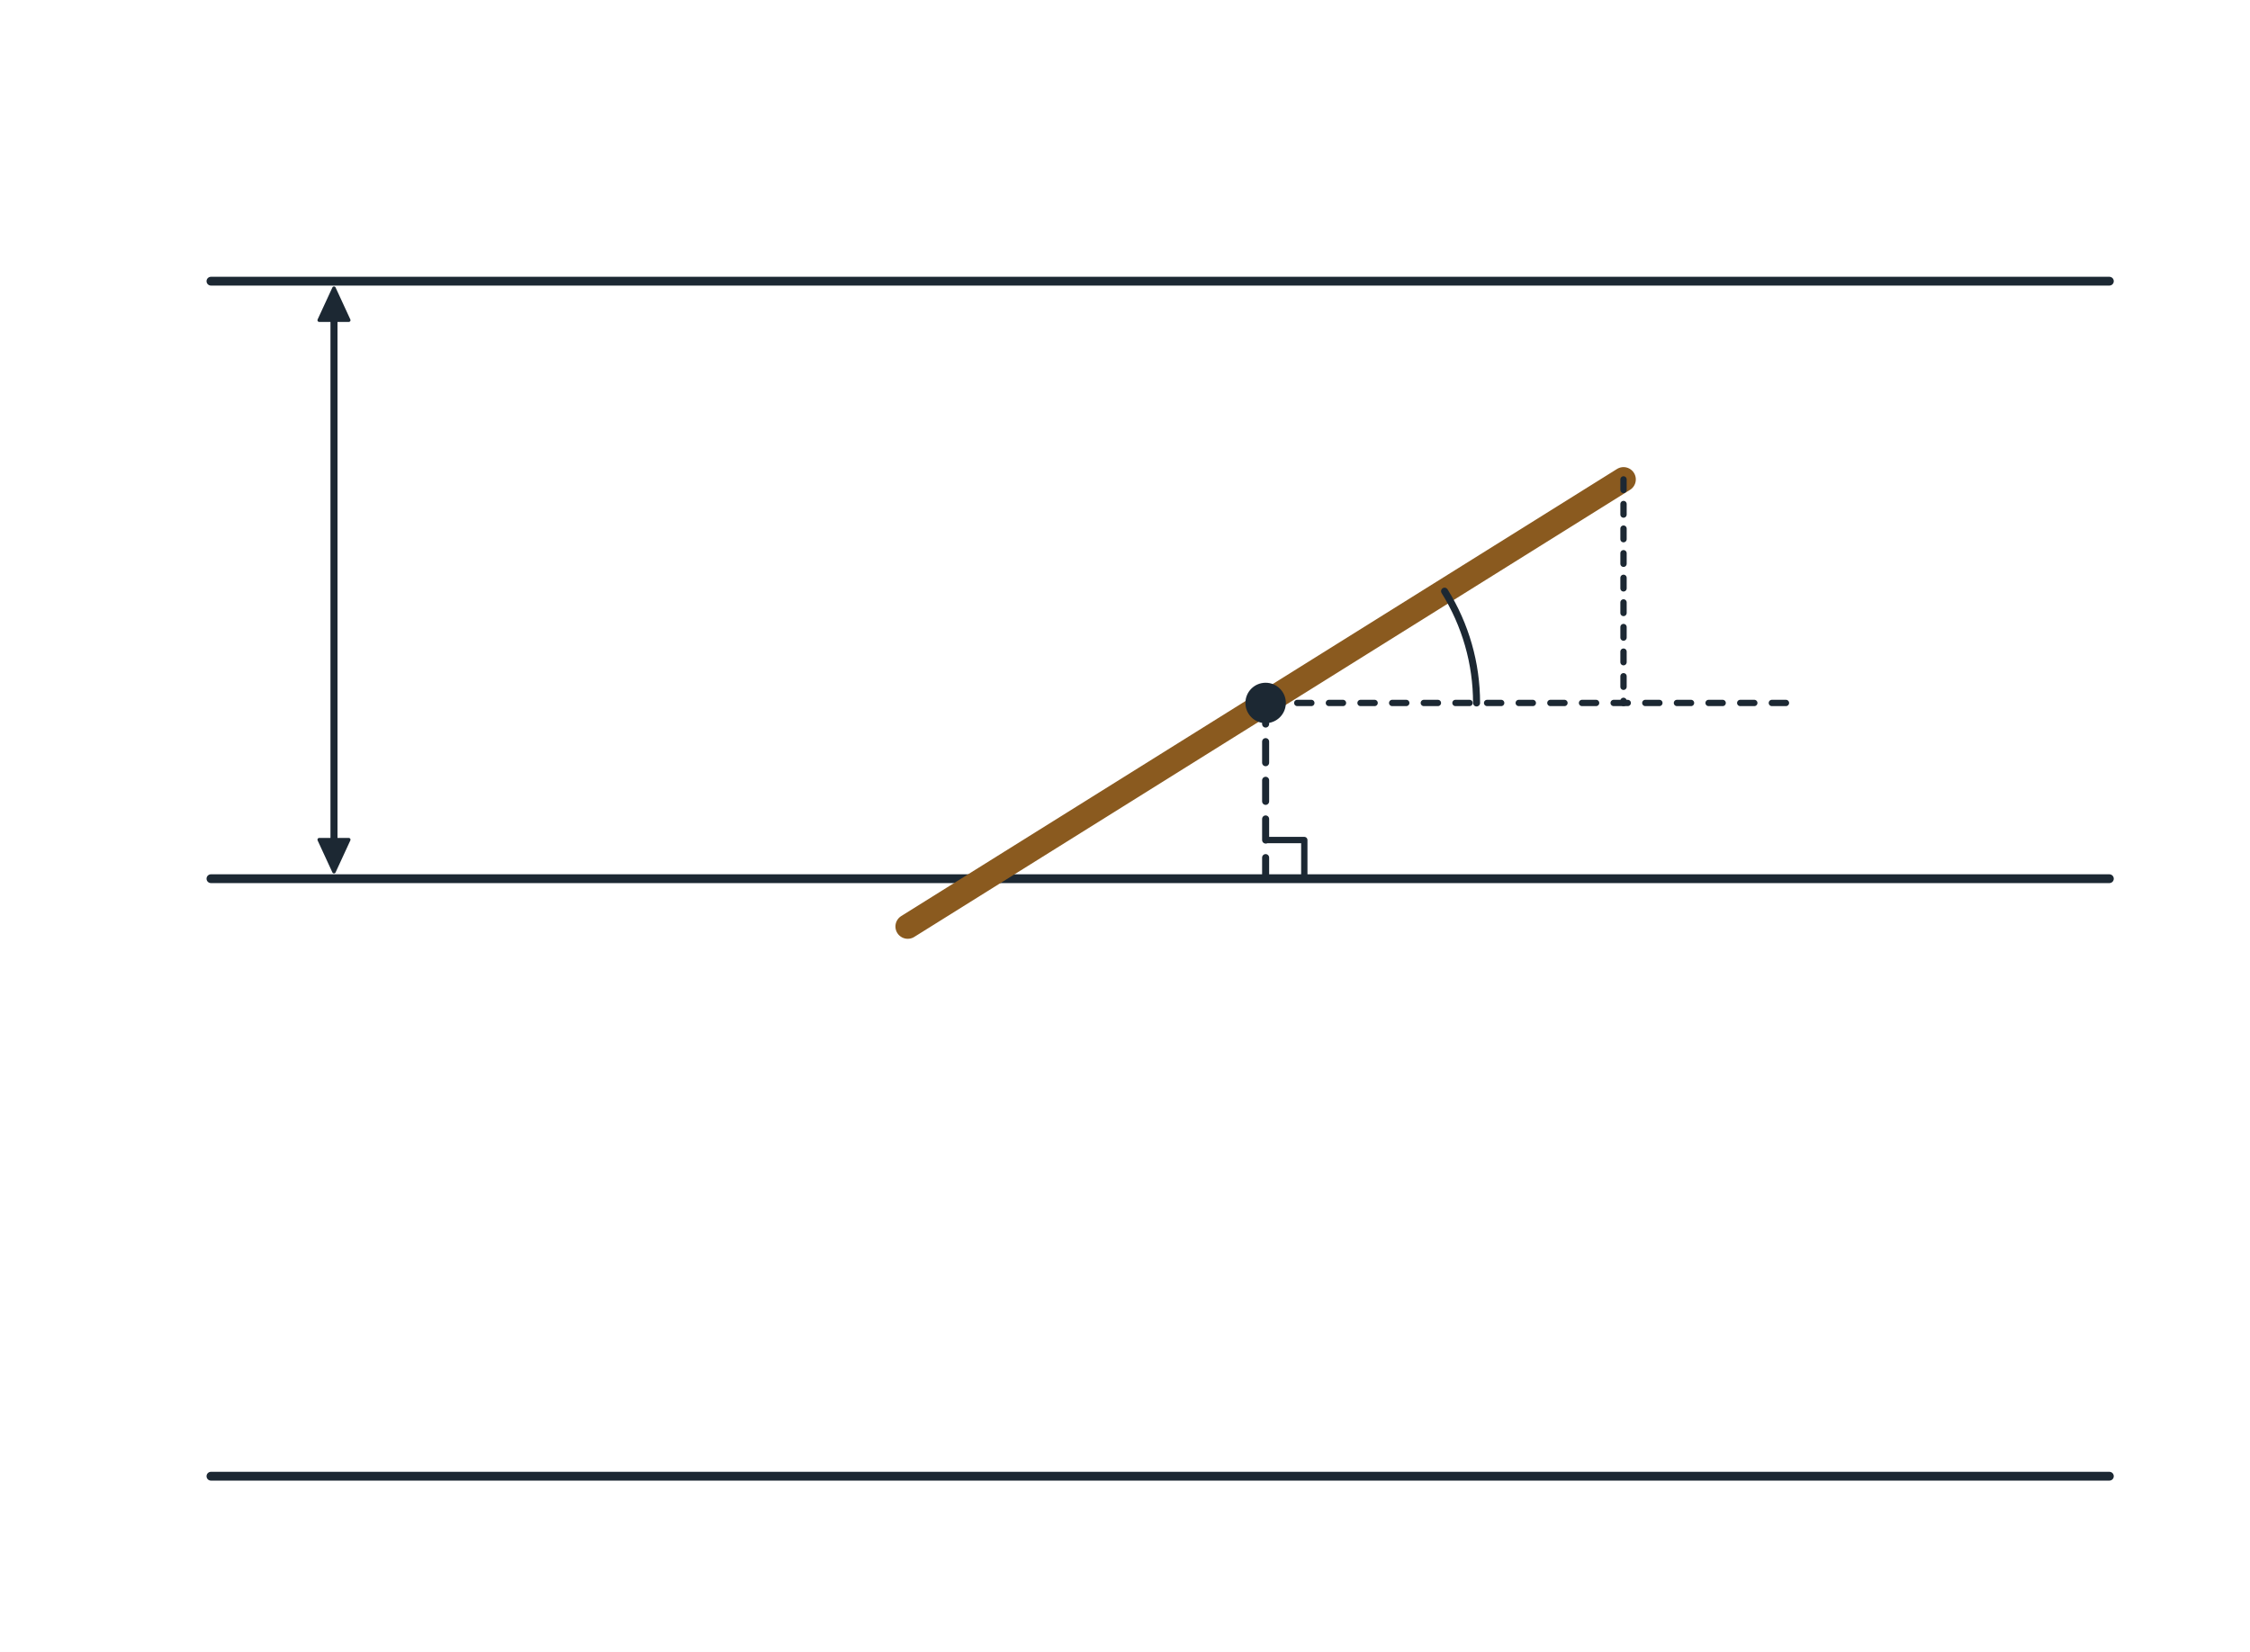
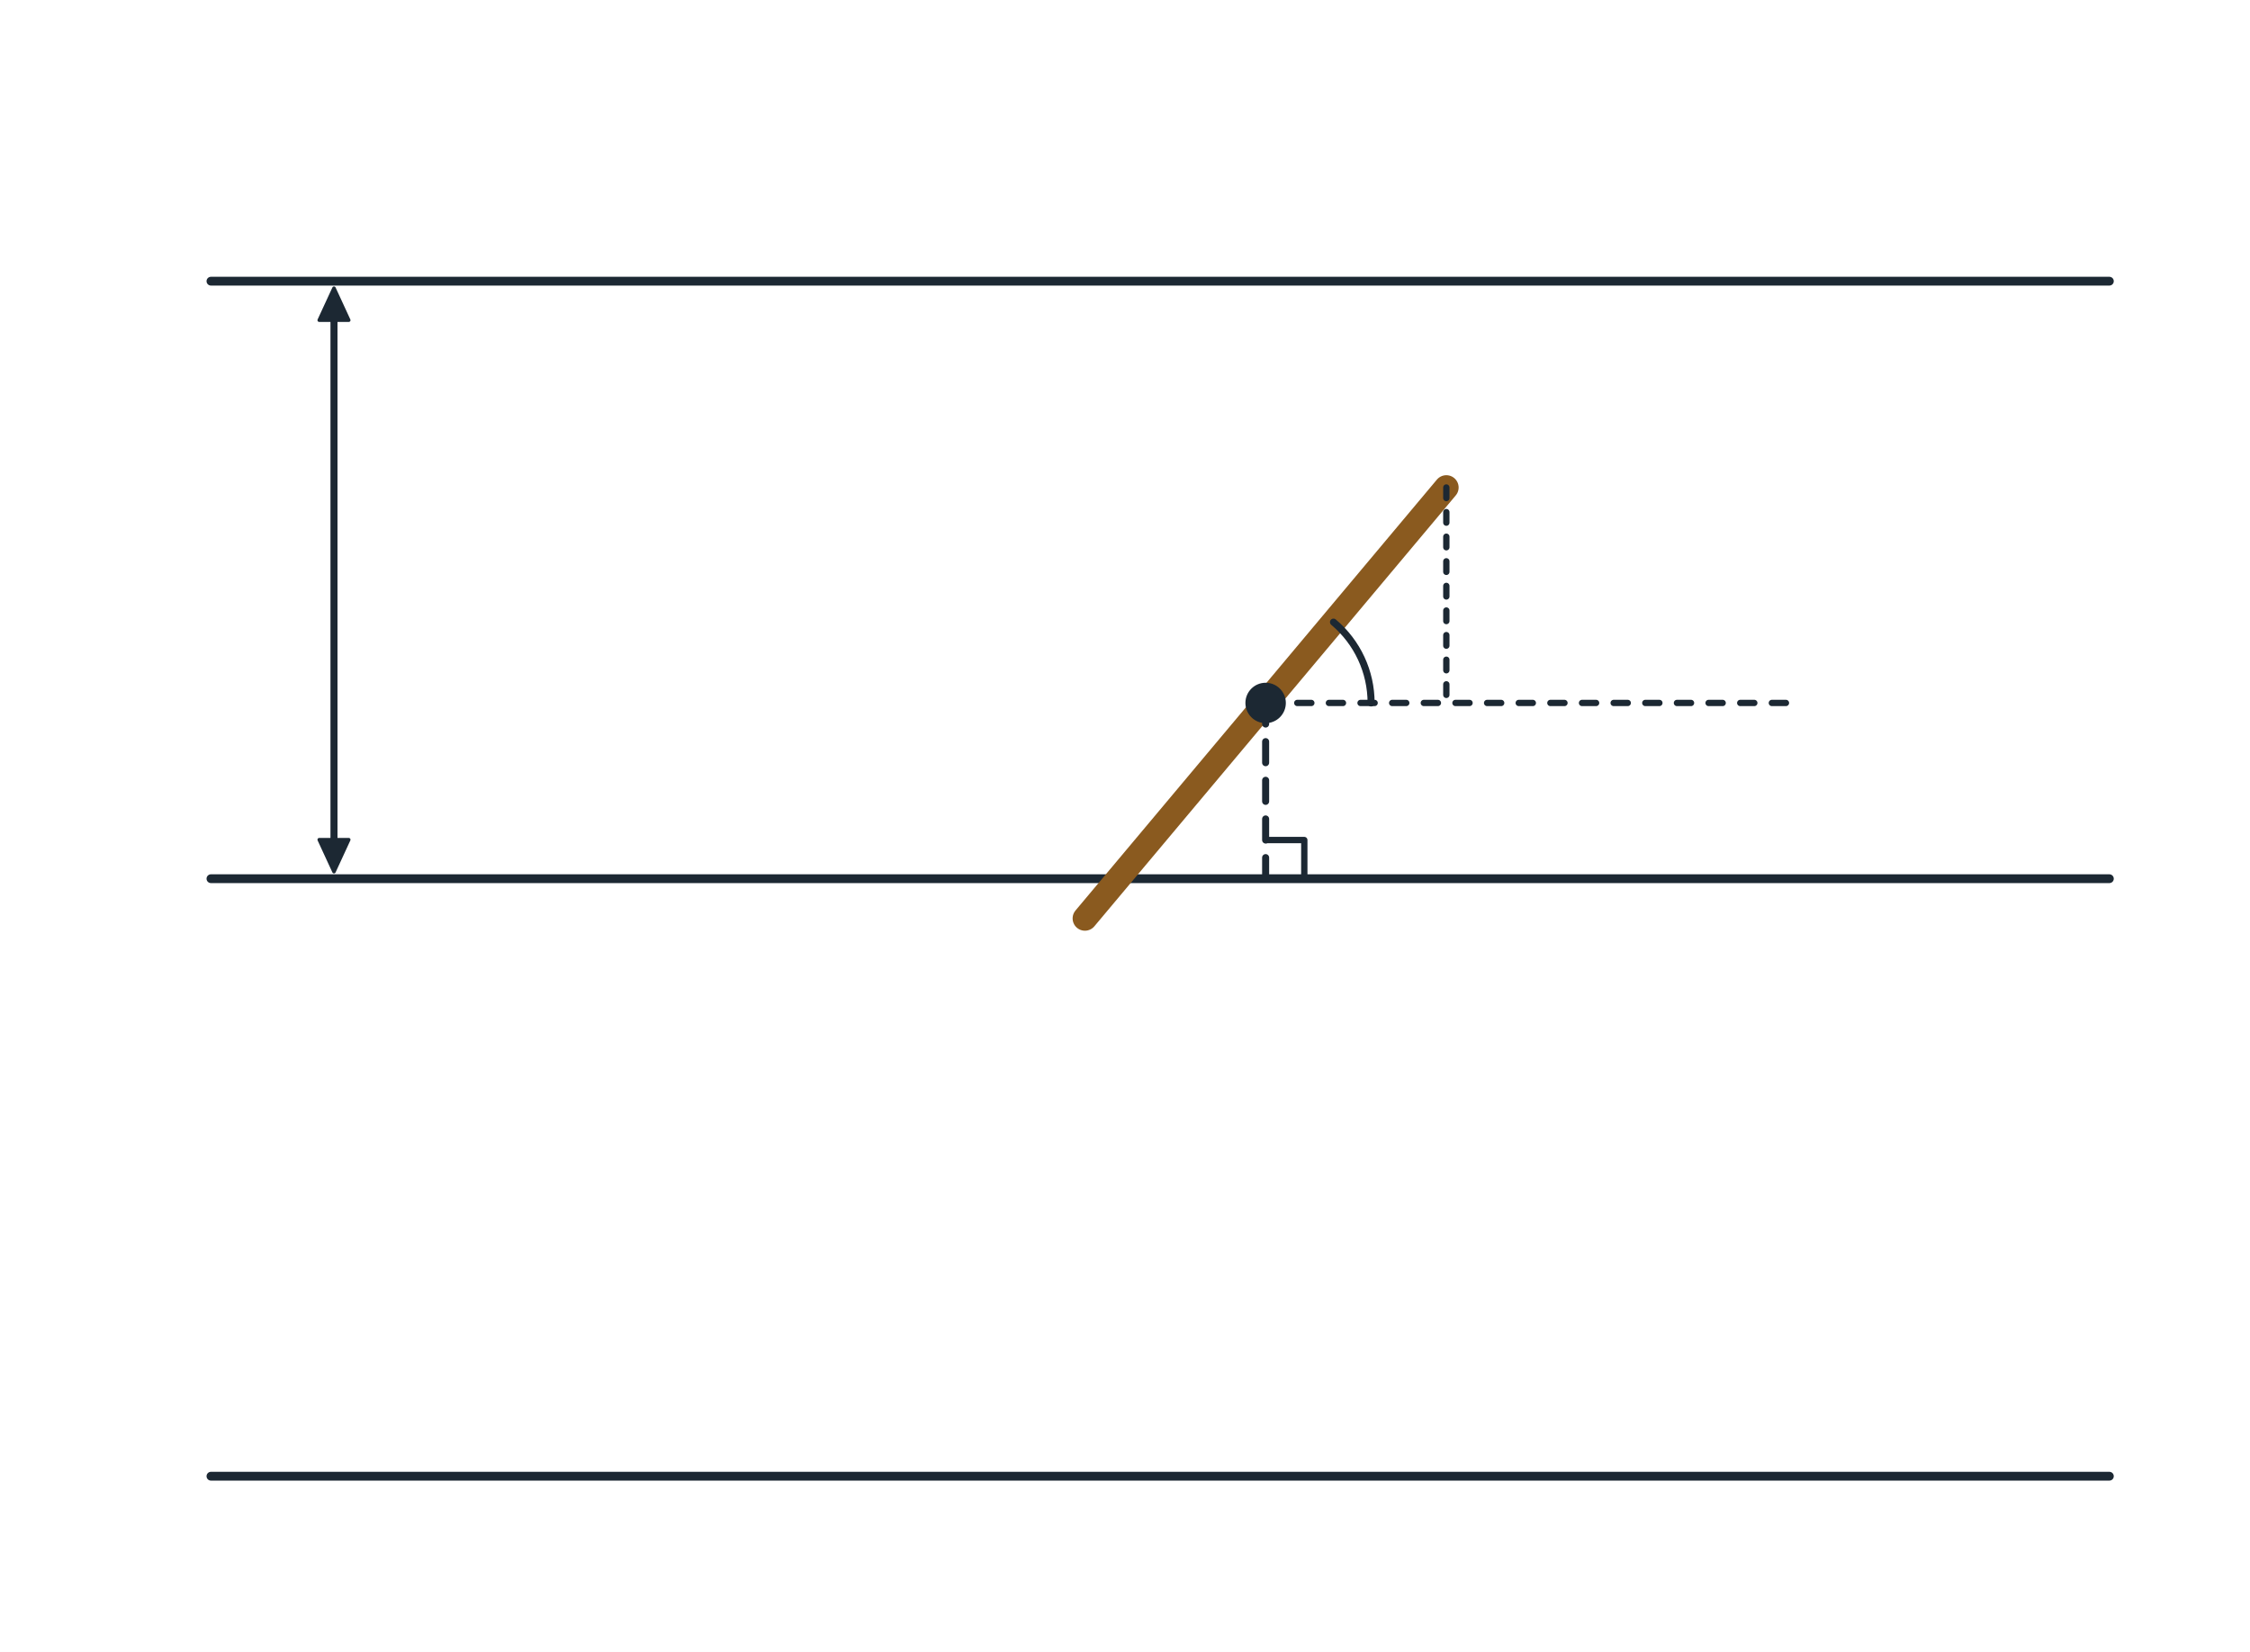
<svg xmlns="http://www.w3.org/2000/svg" viewBox="0 0 640 470" width="640" height="470" font-family="sans-serif">
  <rect width="640" height="470" fill="#ffffff" />
  <line x1="60.0" y1="80.0" x2="600.0" y2="80.0" stroke="#1c2833" stroke-width="2.5" stroke-linecap="round" />
  <line x1="60.0" y1="250.0" x2="600.0" y2="250.0" stroke="#1c2833" stroke-width="2.5" stroke-linecap="round" />
  <line x1="60.0" y1="420.0" x2="600.0" y2="420.0" stroke="#1c2833" stroke-width="2.5" stroke-linecap="round" />
-   <line x1="258.2" y1="263.6" x2="461.8" y2="136.4" stroke="#8a5a1f" stroke-width="7" stroke-linecap="round" />
+   <line x1="308.6" y1="261.3" x2="411.4" y2="138.7" stroke="#8a5a1f" stroke-width="7" stroke-linecap="round" />
  <circle cx="360.0" cy="200.0" r="5" fill="#1c2833" stroke="#1c2833" stroke-width="1.5" />
  <line x1="360.0" y1="200.0" x2="360.0" y2="250.0" stroke="#1c2833" stroke-width="2" stroke-linecap="round" stroke-dasharray="6 5" />
  <polyline points="371.0,250.0 371.0,239.0 360.0,239.0" fill="none" stroke="#1c2833" stroke-width="1.8" stroke-linejoin="round" />
  <line x1="360.0" y1="200.0" x2="510.0" y2="200.0" stroke="#1c2833" stroke-width="1.8" stroke-linecap="round" stroke-dasharray="4 5" />
-   <path d="M 420 200 A 60 60 0 0 0 410.9 168.2" fill="none" stroke="#1c2833" stroke-width="2" stroke-linejoin="round" stroke-linecap="round" />
-   <line x1="461.8" y1="136.4" x2="461.8" y2="200.0" stroke="#1c2833" stroke-width="1.8" stroke-linecap="round" stroke-dasharray="3 4" />
+   <path d="M 390 200 A 30 30 0 0 0 379.3 177.0" fill="none" stroke="#1c2833" stroke-width="2" stroke-linejoin="round" stroke-linecap="round" />
+   <line x1="411.4" y1="138.7" x2="411.4" y2="200.0" stroke="#1c2833" stroke-width="1.8" stroke-linecap="round" stroke-dasharray="3 4" />
  <line x1="95.0" y1="86.0" x2="95.0" y2="244.0" stroke="#1c2833" stroke-width="2" stroke-linecap="round" />
  <polygon points="95.0,82.0 99.2,91.1 90.8,91.1" fill="#1c2833" stroke="#1c2833" stroke-width="1" stroke-linejoin="round" />
  <polygon points="95.0,248.0 90.8,238.9 99.2,238.9" fill="#1c2833" stroke="#1c2833" stroke-width="1" stroke-linejoin="round" />
</svg>
